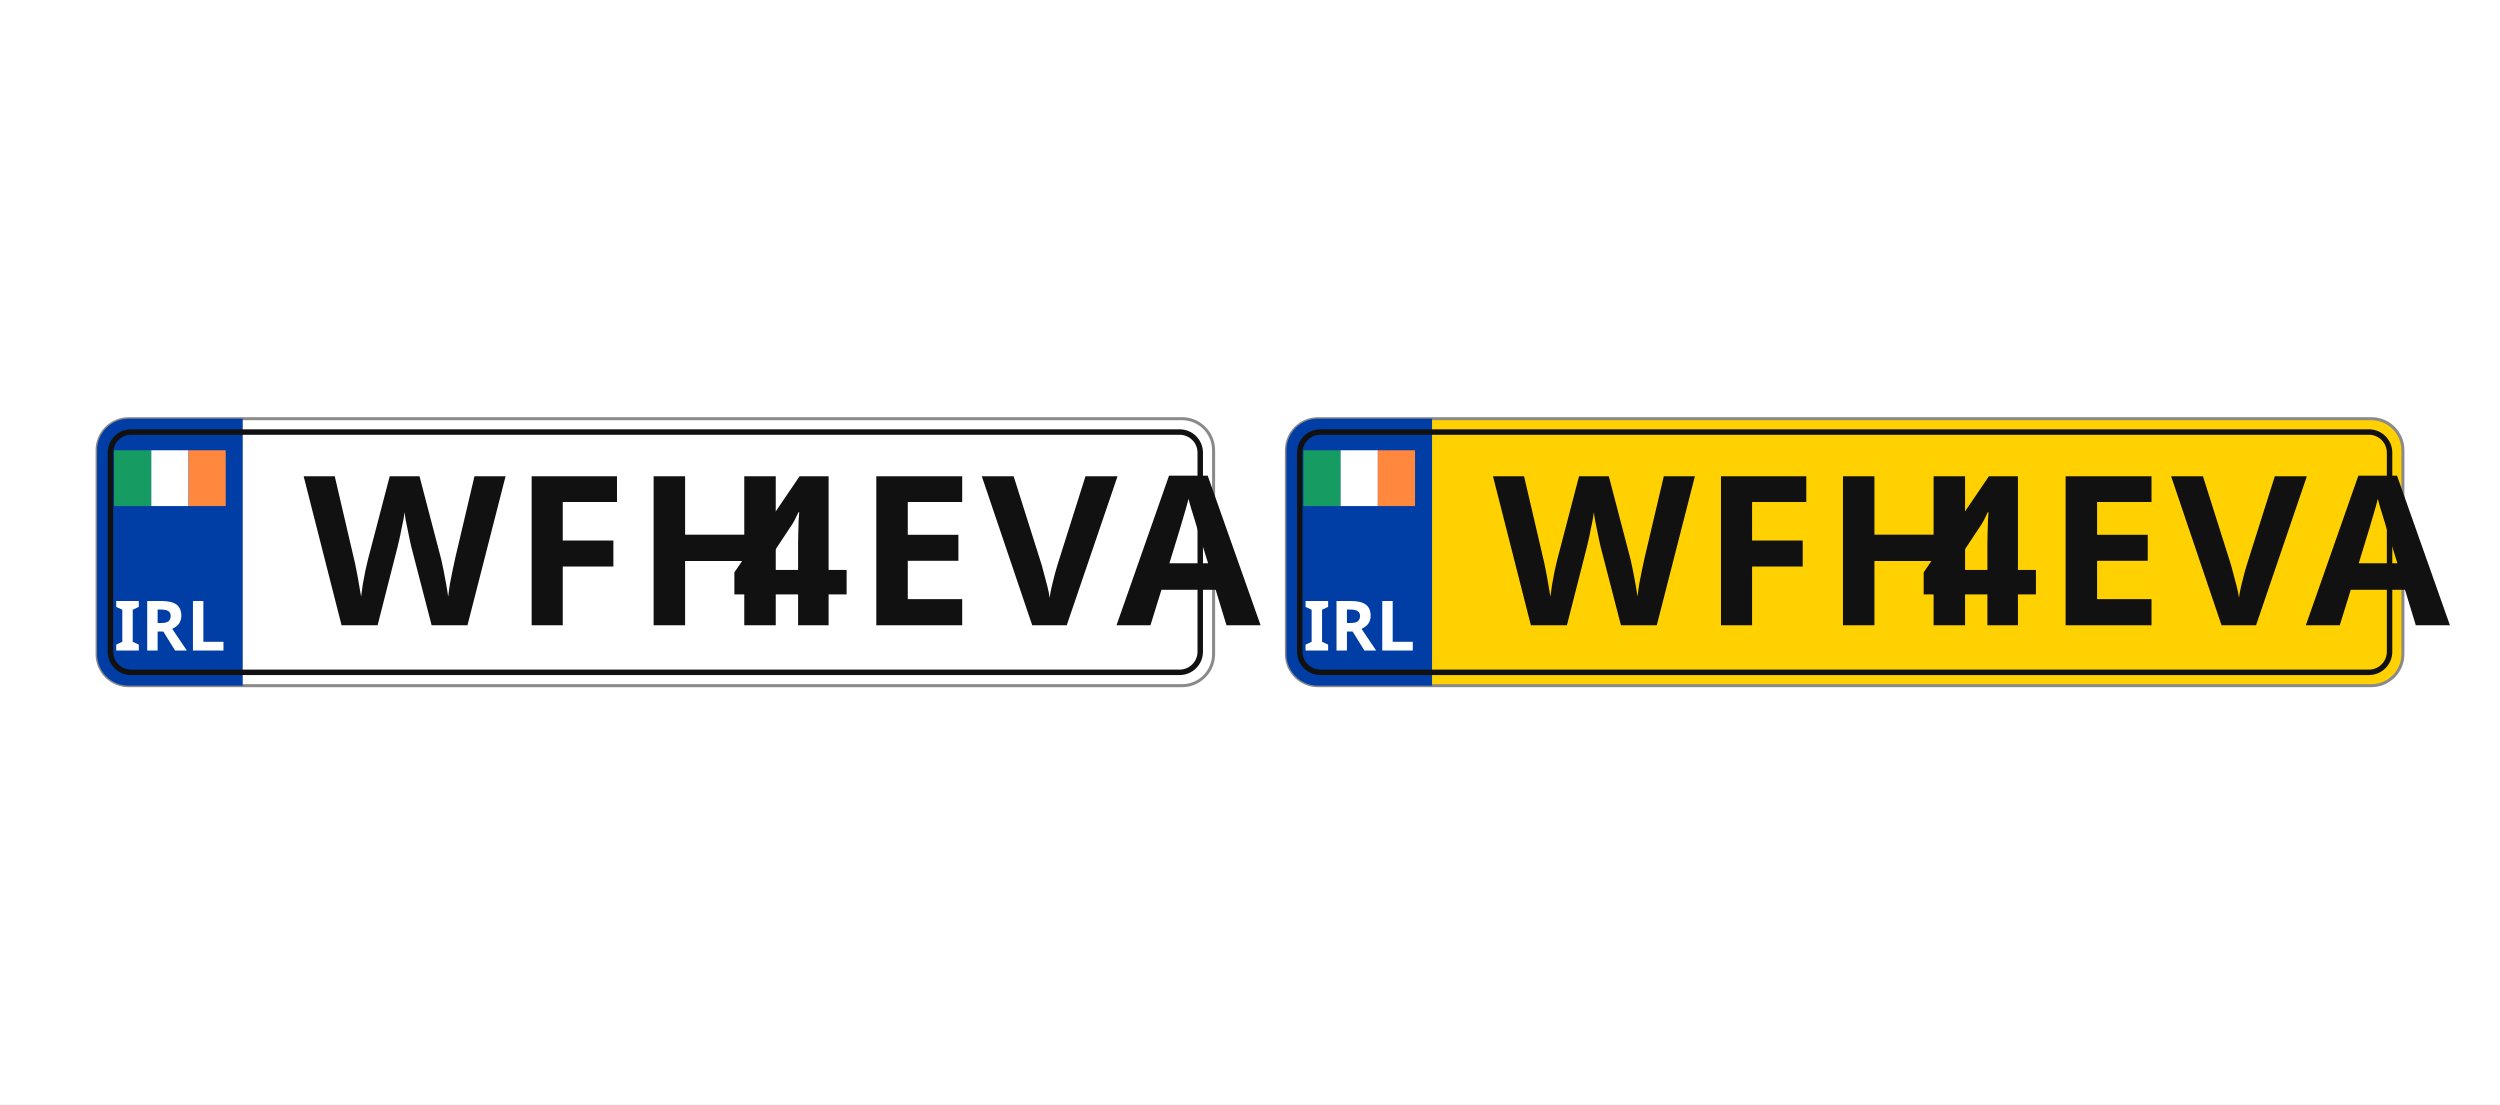
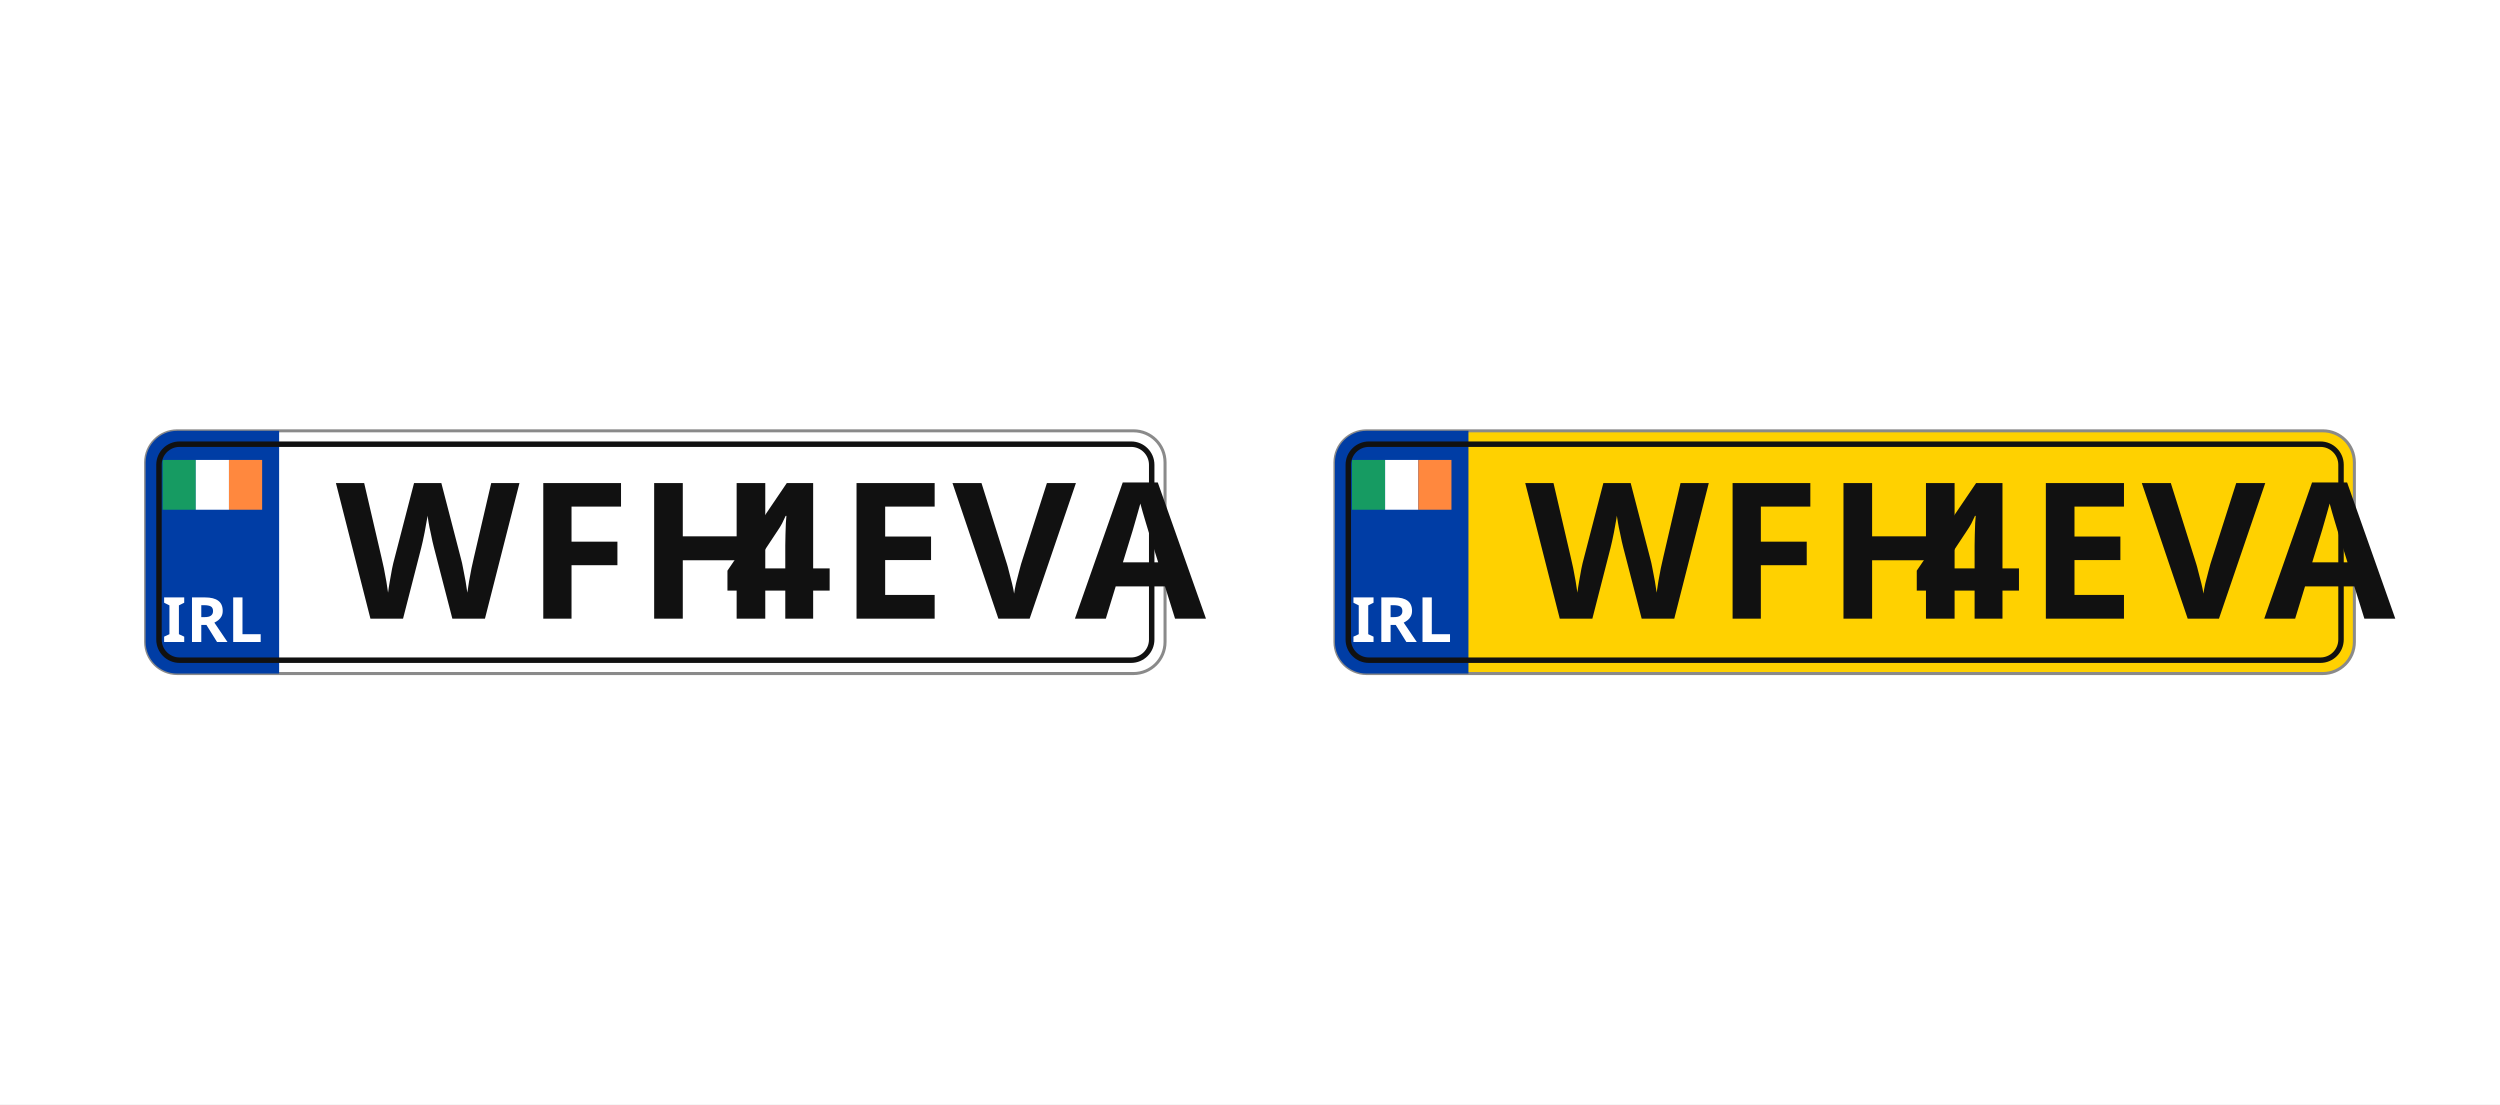
<svg xmlns="http://www.w3.org/2000/svg" width="206mm" height="91mm" viewBox="0 0 206 91">
  <g id="Background">
    <rect width="206.0" height="91.0" fill="#FFFFFF" />
  </g>
  <g id="front">
    <clipPath id="frontc">
-       <rect x="8.000" y="34.500" width="92.0" height="22.0" rx="2.6" />
+       <rect x="12.000" y="35.500" width="84.0" height="20.0" rx="2.6" />
    </clipPath>
-     <rect x="8.000" y="34.500" width="92.0" height="22.0" rx="2.6" fill="#FFFFFF" stroke="#8A8A8A" stroke-width="0.25" />
+     <rect x="12.000" y="35.500" width="84.0" height="20.0" rx="2.6" fill="#FFFFFF" stroke="#8A8A8A" stroke-width="0.25" />
    <g clip-path="url(#frontc)">
-       <rect id="frontband" x="8.000" y="34.500" width="12.0" height="22.0" fill="#003DA5" />
+       <rect id="frontband" x="12.000" y="35.500" width="11.0" height="20.0" fill="#003DA5" />
    </g>
-     <svg x="9.400" y="37.100" width="9.200" height="4.600" viewBox="0 0 3 1.5">
+     <svg x="13.400" y="37.900" width="8.200" height="4.100" viewBox="0 0 3 1.5">
      <rect width="1" height="1.5" fill="#169B62" />
      <rect x="1" width="1" height="1.5" fill="#FFFFFF" />
      <rect x="2" width="1" height="1.5" fill="#FF883E" />
    </svg>
-     <text x="14.000" y="53.600" font-family="Barlow Condensed" font-weight="700" font-size="5.714" fill="#FFFFFF" text-anchor="middle">IRL</text>
-     <g id="frontreg" font-family="Barlow Condensed" font-weight="700" font-size="17.210" letter-spacing="0.602" fill="#111111">
-       <text x="25.018" y="51.524">WFH</text>
-       <text x="60.213" y="51.524">4EVA</text>
+     <text x="17.500" y="52.900" font-family="Barlow Condensed" font-weight="700" font-size="5.143" fill="#FFFFFF" text-anchor="middle">IRL</text>
+     <g id="frontreg" font-family="Barlow Condensed" font-weight="700" font-size="15.646" letter-spacing="0.548" fill="#111111">
+       <text x="27.680" y="50.976">WFH</text>
+       <text x="59.675" y="50.976">4EVA</text>
    </g>
-     <rect x="9.100" y="35.600" width="89.800" height="19.800" rx="1.7" fill="none" stroke="#111111" stroke-width="0.45" />
+     <rect x="13.100" y="36.600" width="81.800" height="17.800" rx="1.7" fill="none" stroke="#111111" stroke-width="0.45" />
  </g>
  <g id="rear">
    <clipPath id="rearc">
-       <rect x="106.000" y="34.500" width="92.0" height="22.0" rx="2.6" />
+       <rect x="110.000" y="35.500" width="84.0" height="20.0" rx="2.6" />
    </clipPath>
-     <rect x="106.000" y="34.500" width="92.0" height="22.0" rx="2.6" fill="#FFD100" stroke="#8A8A8A" stroke-width="0.25" />
+     <rect x="110.000" y="35.500" width="84.0" height="20.0" rx="2.6" fill="#FFD100" stroke="#8A8A8A" stroke-width="0.25" />
    <g clip-path="url(#rearc)">
-       <rect id="rearband" x="106.000" y="34.500" width="12.0" height="22.0" fill="#003DA5" />
+       <rect id="rearband" x="110.000" y="35.500" width="11.0" height="20.0" fill="#003DA5" />
    </g>
-     <svg x="107.400" y="37.100" width="9.200" height="4.600" viewBox="0 0 3 1.5">
+     <svg x="111.400" y="37.900" width="8.200" height="4.100" viewBox="0 0 3 1.5">
      <rect width="1" height="1.5" fill="#169B62" />
      <rect x="1" width="1" height="1.5" fill="#FFFFFF" />
      <rect x="2" width="1" height="1.5" fill="#FF883E" />
    </svg>
-     <text x="112.000" y="53.600" font-family="Barlow Condensed" font-weight="700" font-size="5.714" fill="#FFFFFF" text-anchor="middle">IRL</text>
-     <g id="rearreg" font-family="Barlow Condensed" font-weight="700" font-size="17.210" letter-spacing="0.602" fill="#111111">
-       <text x="123.018" y="51.524">WFH</text>
-       <text x="158.213" y="51.524">4EVA</text>
+     <text x="115.500" y="52.900" font-family="Barlow Condensed" font-weight="700" font-size="5.143" fill="#FFFFFF" text-anchor="middle">IRL</text>
+     <g id="rearreg" font-family="Barlow Condensed" font-weight="700" font-size="15.646" letter-spacing="0.548" fill="#111111">
+       <text x="125.680" y="50.976">WFH</text>
+       <text x="157.675" y="50.976">4EVA</text>
    </g>
-     <rect x="107.100" y="35.600" width="89.800" height="19.800" rx="1.7" fill="none" stroke="#111111" stroke-width="0.45" />
+     <rect x="111.100" y="36.600" width="81.800" height="17.800" rx="1.7" fill="none" stroke="#111111" stroke-width="0.45" />
  </g>
  <g id="Guides" style="display:none" fill="none" stroke-width="0.2">
    <rect x="3.0" y="3.0" width="200.0" height="85.0" stroke="#00AEEF" stroke-dasharray="2,1" />
    <rect x="6.0" y="6.0" width="194.0" height="79.0" stroke="#EC008C" stroke-dasharray="1,1" />
  </g>
</svg>
